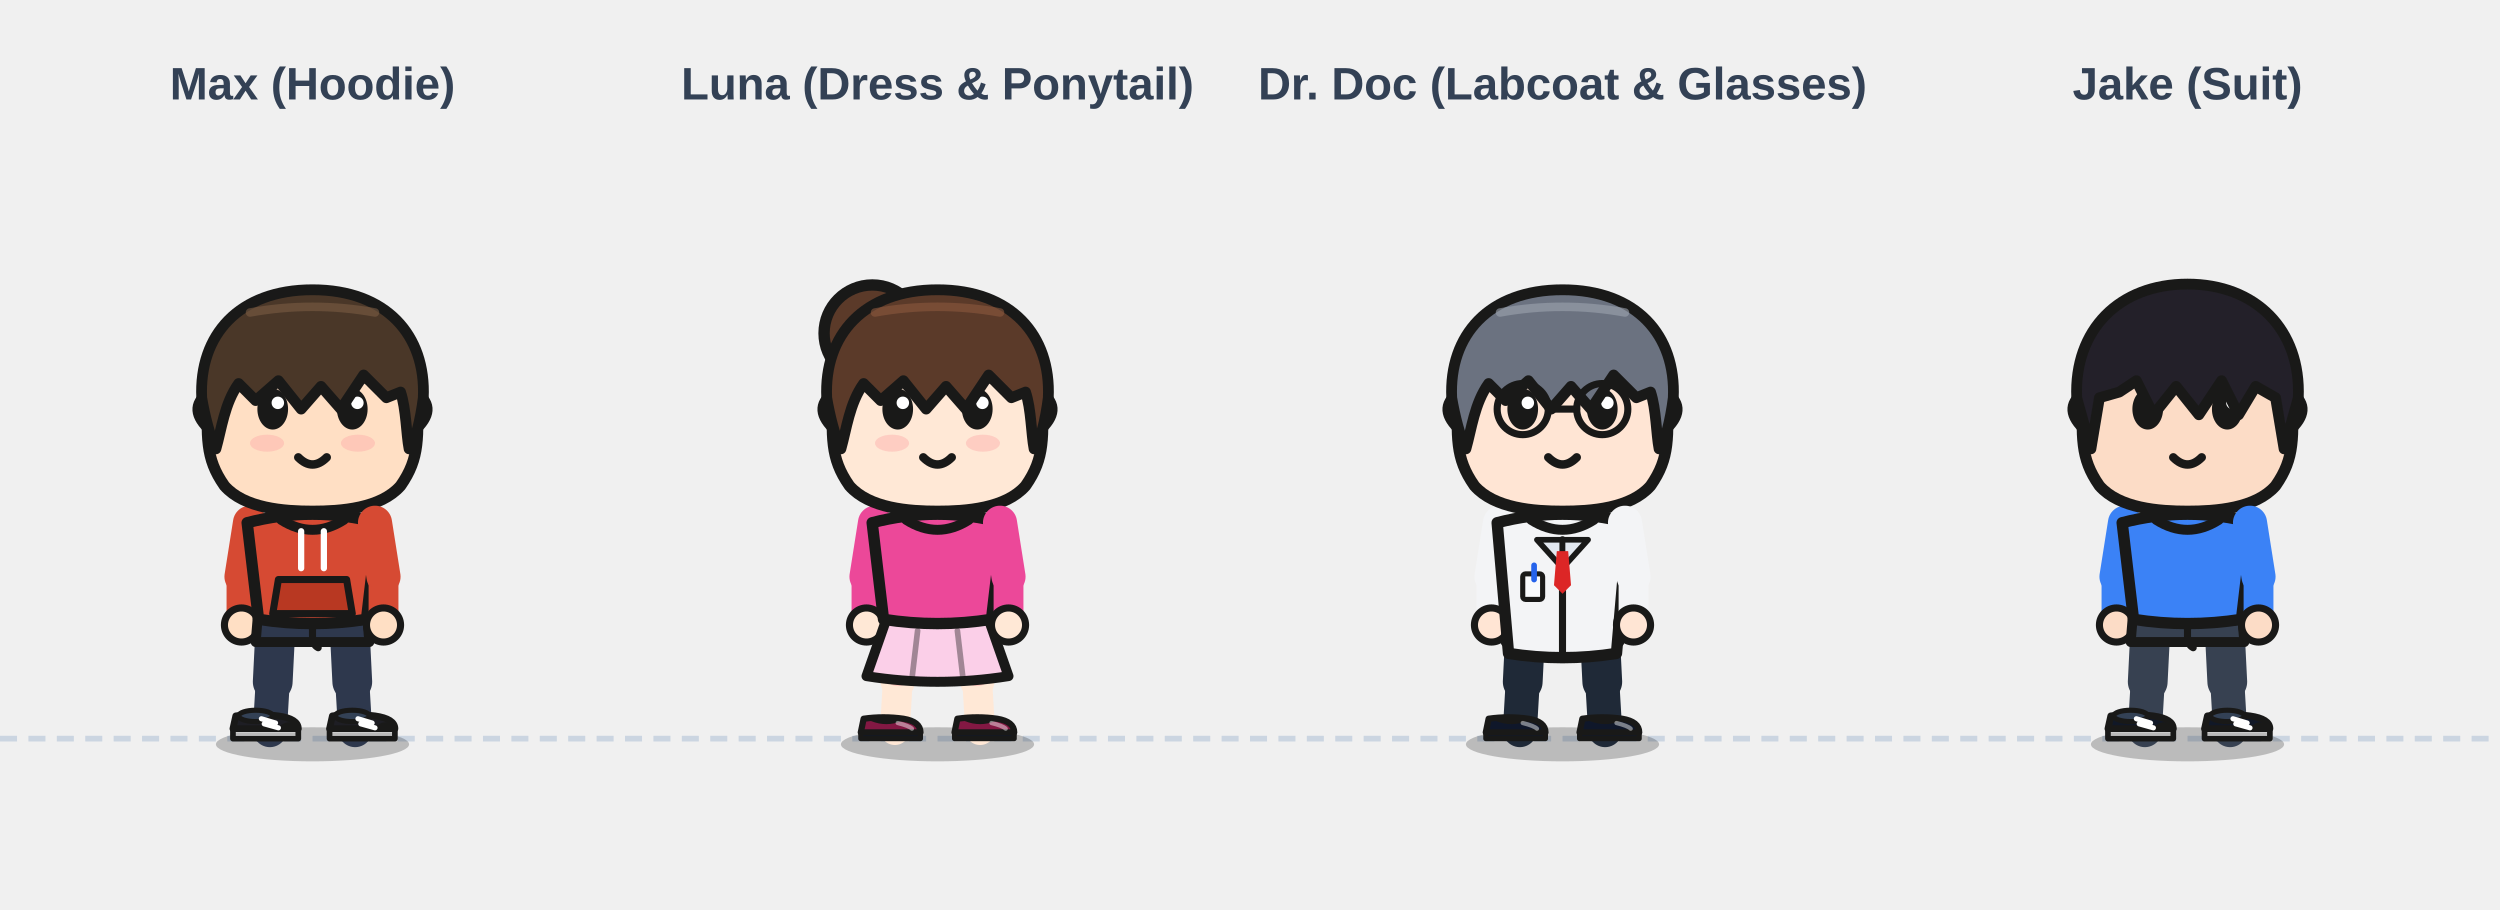
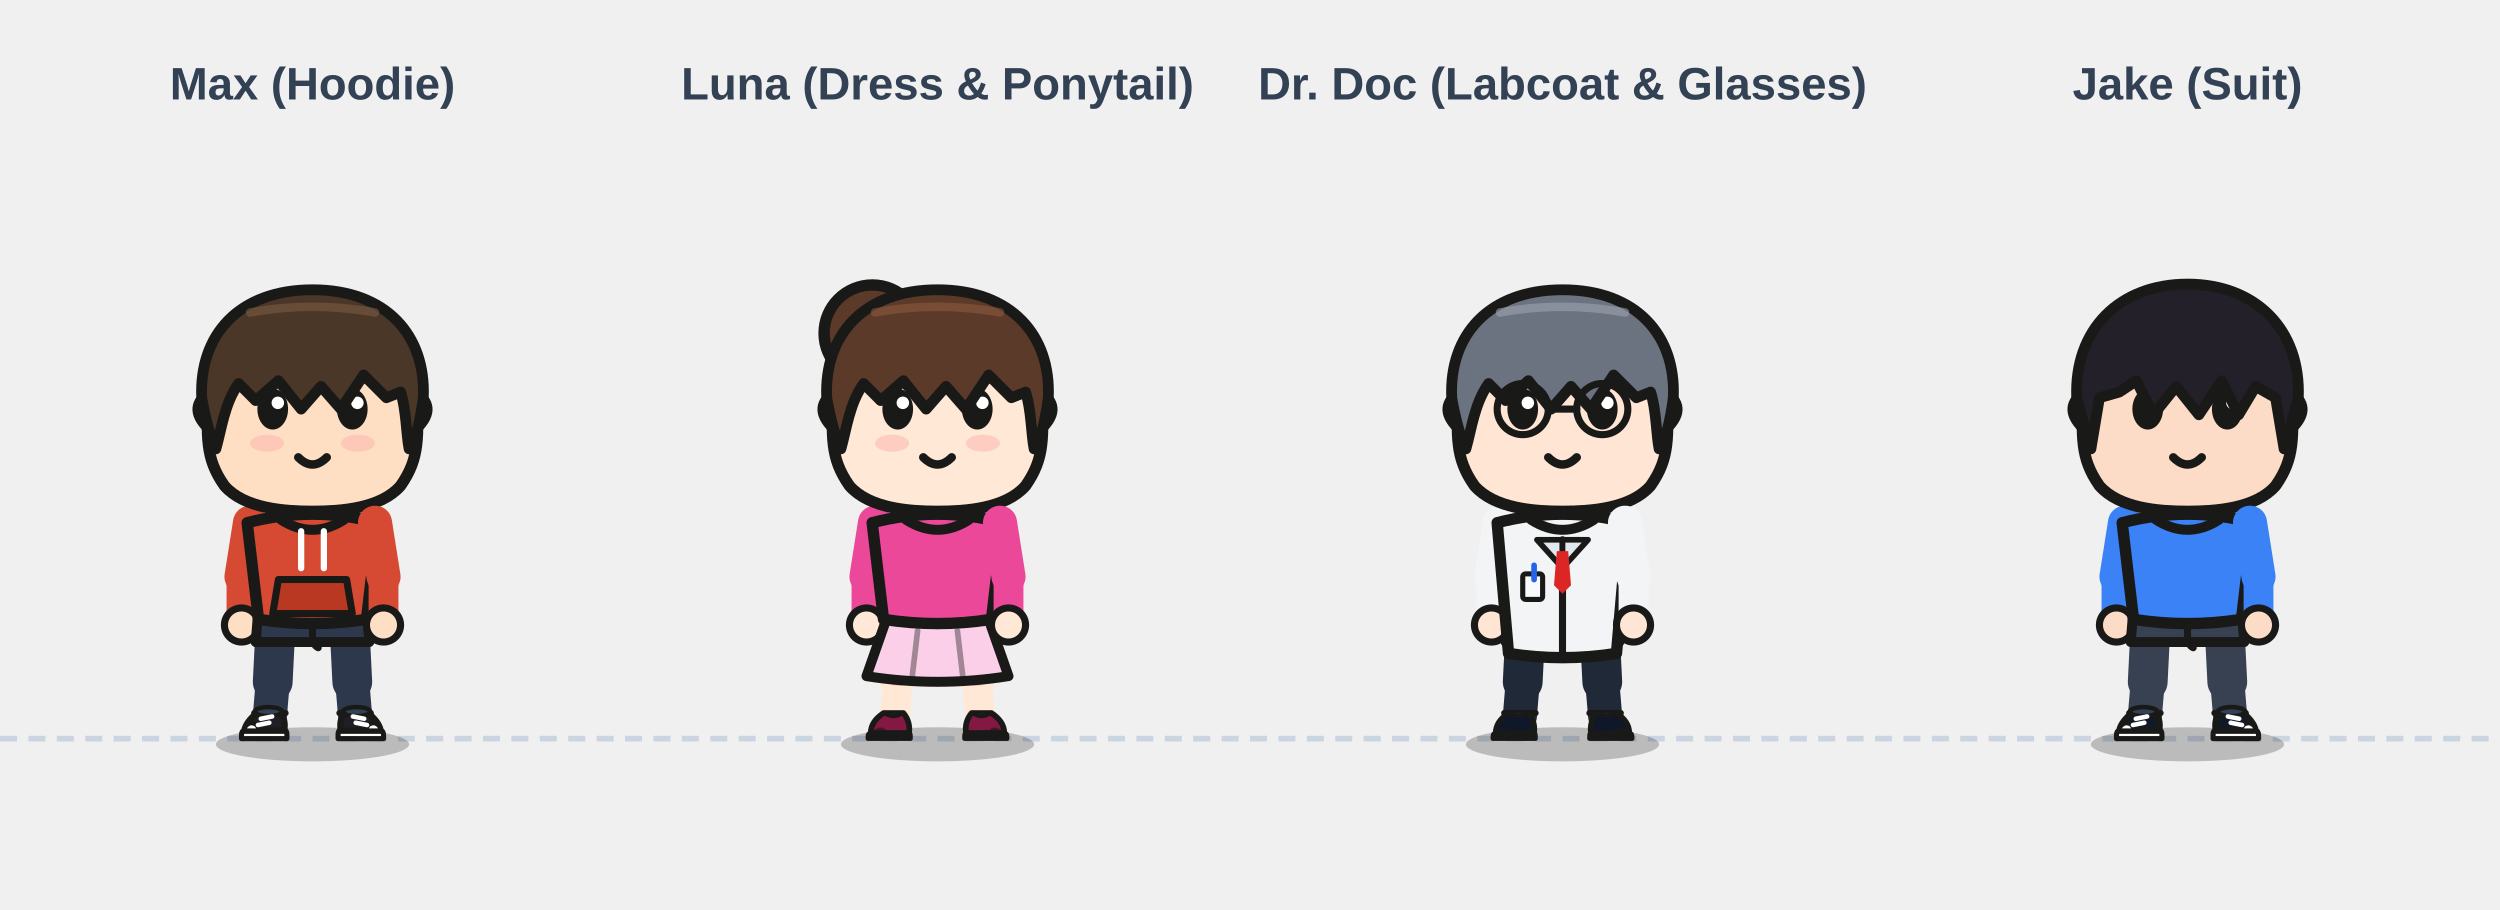
<svg xmlns="http://www.w3.org/2000/svg" viewBox="0 0 880 320" width="880" height="320" style="background:#ffffff;">
  <line x1="0" y1="260" x2="880" y2="260" stroke="#cbd5e1" stroke-width="2" stroke-dasharray="6 4" />
  <text x="110" y="35" font-family="Arial, sans-serif" font-size="16" font-weight="bold" text-anchor="middle" fill="#334155">Max (Hoodie)</text>
  <g transform="translate(110 260)">
    <g transform="scale(1 1)" stroke-linecap="round" stroke-linejoin="round">
      <ellipse cx="0" cy="2" rx="34" ry="6" fill="rgba(0,0,0,0.22)" />
      <line x1="-22" y1="-76" x2="-25" y2="-57" stroke="#d64a33" stroke-width="12" />
      <line x1="-25" y1="-57" x2="-25" y2="-40" stroke="#d64a33" stroke-width="10.5" />
      <circle cx="-25" cy="-57" r="5.5" fill="#d64a33" />
      <circle cx="-25" cy="-40" r="6" fill="#ffdfc4" stroke="#191918" stroke-width="2.5" />
      <line x1="-13" y1="-40" x2="-14" y2="-20" stroke="#2e384d" stroke-width="14" stroke-linecap="round" />
-       <line x1="-14" y1="-20" x2="-15" y2="-3" stroke="#2e384d" stroke-width="12" stroke-linecap="round" />
+       <line x1="-14" y1="-20" x2="-15" y2="-8" stroke="#2e384d" stroke-width="12" stroke-linecap="round" />
      <circle cx="-14" cy="-20" r="6.5" fill="#2e384d" />
-       <line x1="-21" y1="-5" x2="-9" y2="-5" stroke="#191918" stroke-width="2.5" stroke-linecap="round" />
-       <g transform="translate(-15 0) rotate(0)">
-         <path d="M -13 -3.5 L 10 -3.5 L 10 0 L -13 0 Z" fill="#ffffff" stroke="#191918" stroke-width="2" />
-         <line x1="-12" y1="-1.6" x2="9" y2="-1.6" stroke="#191918" stroke-width="1" opacity="0.3" />
-         <path d="M -12 -8 Q -5 -9 3 -8 Q 10 -7 10 -3.5 L -13 -3.5 Z" fill="#1e1e24" stroke="#191918" stroke-width="2.4" />
-         <path d="M 4 -3.5 Q 6 -6 10 -4 Q 10 -3.5 10 -3.5 Z" fill="#ffffff" stroke="#191918" stroke-width="1.8" />
-         <ellipse cx="-5" cy="-8" rx="6" ry="2" fill="#334155" stroke="#191918" stroke-width="1.8" />
-         <line x1="-3" y1="-7" x2="2" y2="-5.5" stroke="#ffffff" stroke-width="1.8" stroke-linecap="round" />
-         <line x1="-2" y1="-5.2" x2="3" y2="-3.8" stroke="#ffffff" stroke-width="1.8" stroke-linecap="round" />
+       <line x1="-20.5" y1="-9" x2="-9.5" y2="-9" stroke="#191918" stroke-width="2.2" stroke-linecap="round" />
+       <g id="right-shoe-front" transform="translate(-15 0) scale(-1 1) rotate(0)">
+         <path d="M -5.5 -2.8 L 9 -2.8 Q 10 -2.8 10 -1.2 L 10 0 L -6 0 L -6 -1.2 Q -6 -2.8 -5.5 -2.8 Z" fill="#ffffff" stroke="#191918" stroke-width="1.8" />
+         <path d="M -5 -2.8 Q -5.8 -6.5 -3.5 -9.5 L 4 -9.5 Q 8.5 -6 9 -2.8 Z" fill="#1e1e24" stroke="#191918" stroke-width="2.2" />
+         <ellipse cx="0.5" cy="-9.5" rx="4.8" ry="1.6" fill="#334155" stroke="#191918" stroke-width="1.6" />
+         <path d="M 4 -2.8 Q 4 -5.5 6.8 -5.5 Q 9 -4.8 9 -2.8 Z" fill="#ffffff" stroke="#191918" stroke-width="1.6" />
+         <line x1="-0.8" y1="-7.8" x2="3.2" y2="-7.0" stroke="#ffffff" stroke-width="1.6" stroke-linecap="round" />
+         <line x1="0.2" y1="-5.6" x2="4.2" y2="-4.8" stroke="#ffffff" stroke-width="1.6" stroke-linecap="round" />
      </g>
      <line x1="13" y1="-40" x2="14" y2="-20" stroke="#2e384d" stroke-width="14" stroke-linecap="round" />
-       <line x1="14" y1="-20" x2="15" y2="-3" stroke="#2e384d" stroke-width="12" stroke-linecap="round" />
+       <line x1="14" y1="-20" x2="15" y2="-8" stroke="#2e384d" stroke-width="12" stroke-linecap="round" />
      <circle cx="14" cy="-20" r="6.5" fill="#2e384d" />
-       <line x1="9" y1="-5" x2="21" y2="-5" stroke="#191918" stroke-width="2.5" stroke-linecap="round" />
-       <g transform="translate(15 0) rotate(0)">
-         <path d="M -9 -3.5 L 14 -3.5 L 14 0 L -9 0 Z" fill="#ffffff" stroke="#191918" stroke-width="2" />
-         <line x1="-8" y1="-1.6" x2="13" y2="-1.6" stroke="#191918" stroke-width="1" opacity="0.3" />
-         <path d="M -8 -8 Q -1 -9 7 -8 Q 14 -7 14 -3.5 L -9 -3.5 Z" fill="#1e1e24" stroke="#191918" stroke-width="2.4" />
-         <path d="M 8 -3.5 Q 10 -6 14 -4 Q 14 -3.5 14 -3.5 Z" fill="#ffffff" stroke="#191918" stroke-width="1.8" />
-         <ellipse cx="-1" cy="-8" rx="6" ry="2" fill="#334155" stroke="#191918" stroke-width="1.8" />
-         <line x1="1" y1="-7" x2="6" y2="-5.5" stroke="#ffffff" stroke-width="1.8" stroke-linecap="round" />
-         <line x1="2" y1="-5.2" x2="7" y2="-3.8" stroke="#ffffff" stroke-width="1.8" stroke-linecap="round" />
+       <line x1="9.5" y1="-9" x2="20.5" y2="-9" stroke="#191918" stroke-width="2.2" stroke-linecap="round" />
+       <g id="left-shoe-front" transform="translate(15 0) scale(1 1) rotate(0)">
+         <path d="M -5.5 -2.8 L 9 -2.8 Q 10 -2.8 10 -1.2 L 10 0 L -6 0 L -6 -1.2 Q -6 -2.8 -5.5 -2.8 Z" fill="#ffffff" stroke="#191918" stroke-width="1.8" />
+         <path d="M -5 -2.8 Q -5.8 -6.5 -3.5 -9.5 L 4 -9.5 Q 8.5 -6 9 -2.8 Z" fill="#1e1e24" stroke="#191918" stroke-width="2.2" />
+         <ellipse cx="0.5" cy="-9.5" rx="4.8" ry="1.6" fill="#334155" stroke="#191918" stroke-width="1.6" />
+         <path d="M 4 -2.8 Q 4 -5.5 6.8 -5.5 Q 9 -4.8 9 -2.8 Z" fill="#ffffff" stroke="#191918" stroke-width="1.6" />
+         <line x1="-0.8" y1="-7.8" x2="3.2" y2="-7.0" stroke="#ffffff" stroke-width="1.6" stroke-linecap="round" />
+         <line x1="0.2" y1="-5.6" x2="4.2" y2="-4.8" stroke="#ffffff" stroke-width="1.6" stroke-linecap="round" />
      </g>
      <polygon points="-19,-46 19,-46 20,-34 -20,-34" fill="#2e384d" stroke="#191918" stroke-width="3.5" />
      <path d="M 0 -44 L 0 -36 Q 0 -33 2 -32" stroke="#191918" stroke-width="2.5" stroke-linecap="round" fill="none" />
      <line x1="-18" y1="-45" x2="18" y2="-45" stroke="#191918" stroke-width="2" opacity="0.5" />
      <path d="M -8 -90 L 8 -90 L 10 -74 L -10 -74 Z" fill="#ffdfc4" stroke="#191918" stroke-width="3" />
      <ellipse cx="0" cy="-87" rx="8" ry="3" fill="rgba(0,0,0,0.12)" />
      <path d="M -23 -76 Q 0 -82 23 -76 L 19 -42 Q 0 -39 -19 -42 Z" fill="#d64a33" stroke="#191918" stroke-width="4" />
      <path d="M -11 -77 Q 0 -70 11 -77" stroke="#191918" stroke-width="3.5" fill="none" />
      <path d="M -12 -56 L 12 -56 L 14 -44 L -14 -44 Z" fill="#b83822" stroke="#191918" stroke-width="2.5" />
      <line x1="-4" y1="-73" x2="-4" y2="-60" stroke="#ffffff" stroke-width="2.2" stroke-linecap="round" />
      <line x1="4" y1="-73" x2="4" y2="-60" stroke="#ffffff" stroke-width="2.2" stroke-linecap="round" />
      <g transform="translate(0 -118)">
        <path d="M 0 -36 C 23 -36, 37 -22, 37 -4 C 37 12, 38 19, 31 29 C 24 37, 10 38, 0 38 C -10 38, -24 37, -31 29 C -38 19, -37 12, -37 -4 C -37 -22, -23 -36, 0 -36 Z" fill="#ffdfc4" stroke="#191918" stroke-width="4" />
        <g stroke="#191918" stroke-width="3">
          <path d="M -37 -4 Q -45 2 -36 10" fill="#ffdfc4" />
          <path d="M 37 -4 Q 45 2 36 10" fill="#ffdfc4" />
        </g>
        <ellipse cx="-16" cy="14" rx="6" ry="3" fill="#fca5a5" opacity="0.4" />
        <ellipse cx="16" cy="14" rx="6" ry="3" fill="#fca5a5" opacity="0.4" />
        <ellipse cx="-14" cy="2" rx="5.4" ry="7.2" fill="#191918" />
        <circle cx="-12.2" cy="-0.2" r="2.2" fill="#ffffff" />
        <ellipse cx="14" cy="2" rx="5.4" ry="7.2" fill="#191918" />
        <circle cx="15.8" cy="-0.2" r="2.2" fill="#ffffff" />
        <path d="M -20 -8 Q -14 -10 -8 -8" stroke="#191918" stroke-width="2.8" stroke-linecap="round" fill="none" />
        <path d="M 8 -8 Q 14 -10 20 -8" stroke="#191918" stroke-width="2.8" stroke-linecap="round" fill="none" />
        <path d="M -5 19 Q 0 24 5 19" stroke="#191918" stroke-width="3" stroke-linecap="round" fill="none" />
        <path d="M -39 -2 C -40 -24, -26 -40, 0 -40 C 26 -40, 40 -24, 39 -2 C 38 6, 36 14, 34 16 C 33 11, 33 2, 31 -4 L 26 -2 L 18 -10 L 10 2 L 3 -6 L -4 2 L -12 -8 L -20 -1 L -26 -7 C -31 0, -32 9, -34 16 C -36 12, -38 4, -39 -2 Z" fill="#4a3728" stroke="#191918" stroke-width="3.8" />
        <path d="M -22 -32 Q 0 -36 22 -32" stroke="#7a5c43" stroke-width="3" stroke-linecap="round" fill="none" opacity="0.6" />
      </g>
      <line x1="22" y1="-76" x2="25" y2="-57" stroke="#d64a33" stroke-width="12" />
      <line x1="25" y1="-57" x2="25" y2="-40" stroke="#d64a33" stroke-width="10.5" />
      <circle cx="25" cy="-57" r="5.5" fill="#d64a33" />
      <g transform="translate(25 -40)">
        <circle cx="0" cy="0" r="6" fill="#ffdfc4" stroke="#191918" stroke-width="2.5" />
      </g>
    </g>
  </g>
  <text x="330" y="35" font-family="Arial, sans-serif" font-size="16" font-weight="bold" text-anchor="middle" fill="#334155">Luna (Dress &amp; Ponytail)</text>
  <g transform="translate(330 260)">
    <g transform="scale(1 1)" stroke-linecap="round" stroke-linejoin="round">
      <ellipse cx="0" cy="2" rx="34" ry="6" fill="rgba(0,0,0,0.22)" />
      <line x1="-22" y1="-76" x2="-25" y2="-57" stroke="#ec4899" stroke-width="12" />
      <line x1="-25" y1="-57" x2="-25" y2="-40" stroke="#ec4899" stroke-width="10.5" />
      <circle cx="-25" cy="-57" r="5.5" fill="#ec4899" />
      <circle cx="-25" cy="-40" r="6" fill="#ffe8d6" stroke="#191918" stroke-width="2.5" />
      <line x1="-13" y1="-40" x2="-14" y2="-20" stroke="#ffe8d6" stroke-width="12" stroke-linecap="round" />
-       <line x1="-14" y1="-20" x2="-15" y2="-3" stroke="#ffe8d6" stroke-width="10.5" stroke-linecap="round" />
+       <line x1="-14" y1="-20" x2="-15" y2="-8" stroke="#ffe8d6" stroke-width="10.5" stroke-linecap="round" />
      <circle cx="-14" cy="-20" r="5.5" fill="#ffe8d6" />
      <ellipse cx="-14" cy="-20" rx="3" ry="1.5" fill="#fca5a5" opacity="0.5" />
-       <g transform="translate(-15 0) rotate(0)">
-         <path d="M -12 -2.2 L 9 -2.2 L 9 0 L -12 0 Z" fill="#0f172a" stroke="#191918" stroke-width="1.8" />
-         <path d="M -11 -7 Q -4 -8 3 -7 Q 9 -6 9 -2.2 L -12 -2.2 Z" fill="#831843" stroke="#191918" stroke-width="2.2" />
-         <path d="M -8 -7 Q -3 -5 2 -7" stroke="#191918" stroke-width="1.8" fill="none" />
-         <path d="M 1 -5.5 Q 5 -4.5 6 -3.5" stroke="#ffffff" stroke-width="1.5" stroke-linecap="round" fill="none" opacity="0.45" />
+       <g id="right-shoe-front" transform="translate(-15 0) scale(-1 1) rotate(0)">
+         <path d="M -5 -2 L 8.5 -2 Q 9.5 -2 9.5 -0.8 L 9.5 0 L -5.5 0 L -5.5 -0.8 Q -5.5 -2 -5 -2 Z" fill="#0f172a" stroke="#191918" stroke-width="1.6" />
+         <path d="M -5 -2 Q -5.5 -6 -3 -9 L 4 -9 Q 8.5 -6 8.5 -2 Z" fill="#831843" stroke="#191918" stroke-width="2" />
+         <path d="M -2.5 -9 Q 0.5 -7 3.5 -9" fill="#1e293b" stroke="#191918" stroke-width="1.6" />
+         <path d="M 3.5 -2 Q 4.5 -4.5 7.5 -2" fill="none" stroke="#191918" stroke-width="1.4" opacity="0.6" />
      </g>
      <line x1="13" y1="-40" x2="14" y2="-20" stroke="#ffe8d6" stroke-width="12" stroke-linecap="round" />
-       <line x1="14" y1="-20" x2="15" y2="-3" stroke="#ffe8d6" stroke-width="10.5" stroke-linecap="round" />
+       <line x1="14" y1="-20" x2="15" y2="-8" stroke="#ffe8d6" stroke-width="10.5" stroke-linecap="round" />
      <circle cx="14" cy="-20" r="5.5" fill="#ffe8d6" />
      <ellipse cx="14" cy="-20" rx="3" ry="1.5" fill="#fca5a5" opacity="0.5" />
-       <g transform="translate(15 0) rotate(0)">
-         <path d="M -9 -2.2 L 12 -2.2 L 12 0 L -9 0 Z" fill="#0f172a" stroke="#191918" stroke-width="1.8" />
-         <path d="M -8 -7 Q -1 -8 6 -7 Q 12 -6 12 -2.2 L -9 -2.2 Z" fill="#831843" stroke="#191918" stroke-width="2.2" />
-         <path d="M -5 -7 Q 0 -5 5 -7" stroke="#191918" stroke-width="1.8" fill="none" />
-         <path d="M 4 -5.5 Q 8 -4.5 9 -3.5" stroke="#ffffff" stroke-width="1.5" stroke-linecap="round" fill="none" opacity="0.45" />
+       <g id="left-shoe-front" transform="translate(15 0) scale(1 1) rotate(0)">
+         <path d="M -5 -2 L 8.5 -2 Q 9.5 -2 9.5 -0.8 L 9.5 0 L -5.5 0 L -5.5 -0.8 Q -5.5 -2 -5 -2 Z" fill="#0f172a" stroke="#191918" stroke-width="1.6" />
+         <path d="M -5 -2 Q -5.5 -6 -3 -9 L 4 -9 Q 8.5 -6 8.5 -2 Z" fill="#831843" stroke="#191918" stroke-width="2" />
+         <path d="M -2.5 -9 Q 0.5 -7 3.5 -9" fill="#1e293b" stroke="#191918" stroke-width="1.6" />
+         <path d="M 3.5 -2 Q 4.5 -4.5 7.5 -2" fill="none" stroke="#191918" stroke-width="1.4" opacity="0.6" />
      </g>
      <path d="M -18 -42 L 18 -42 L 25 -22 Q 0 -18 -25 -22 Z" fill="#fbcfe8" stroke="#191918" stroke-width="3.5" />
      <path d="M -7 -38 L -9 -21" stroke="#191918" stroke-width="2" stroke-linecap="round" opacity="0.4" />
      <path d="M 7 -38 L 9 -21" stroke="#191918" stroke-width="2" stroke-linecap="round" opacity="0.4" />
      <path d="M -8 -90 L 8 -90 L 10 -74 L -10 -74 Z" fill="#ffe8d6" stroke="#191918" stroke-width="3" />
      <ellipse cx="0" cy="-87" rx="8" ry="3" fill="rgba(0,0,0,0.12)" />
      <path d="M -23 -76 Q 0 -82 23 -76 L 19 -42 Q 0 -39 -19 -42 Z" fill="#ec4899" stroke="#191918" stroke-width="4" />
      <path d="M -11 -77 Q 0 -70 11 -77" stroke="#191918" stroke-width="3.5" fill="none" />
      <g transform="translate(0 -118)">
        <circle cx="-22.932" cy="-24.696" r="17" fill="#5b3a29" stroke="#191918" stroke-width="4" />
        <path d="M 0 -36 C 23 -36, 37 -22, 37 -4 C 37 12, 38 19, 31 29 C 24 37, 10 38, 0 38 C -10 38, -24 37, -31 29 C -38 19, -37 12, -37 -4 C -37 -22, -23 -36, 0 -36 Z" fill="#ffe8d6" stroke="#191918" stroke-width="4" />
        <g stroke="#191918" stroke-width="3">
          <path d="M -37 -4 Q -45 2 -36 10" fill="#ffe8d6" />
          <path d="M 37 -4 Q 45 2 36 10" fill="#ffe8d6" />
        </g>
        <ellipse cx="-16" cy="14" rx="6" ry="3" fill="#fca5a5" opacity="0.4" />
        <ellipse cx="16" cy="14" rx="6" ry="3" fill="#fca5a5" opacity="0.4" />
        <ellipse cx="-14" cy="2" rx="5.4" ry="7.2" fill="#191918" />
        <circle cx="-12.2" cy="-0.2" r="2.2" fill="#ffffff" />
        <ellipse cx="14" cy="2" rx="5.4" ry="7.2" fill="#191918" />
        <circle cx="15.8" cy="-0.2" r="2.2" fill="#ffffff" />
        <path d="M -20 -8 Q -14 -10 -8 -8" stroke="#191918" stroke-width="2.8" stroke-linecap="round" fill="none" />
        <path d="M 8 -8 Q 14 -10 20 -8" stroke="#191918" stroke-width="2.8" stroke-linecap="round" fill="none" />
        <path d="M -5 19 Q 0 24 5 19" stroke="#191918" stroke-width="3" stroke-linecap="round" fill="none" />
        <path d="M -39 -2 C -40 -24, -26 -40, 0 -40 C 26 -40, 40 -24, 39 -2 C 38 6, 36 14, 34 16 C 33 11, 33 2, 31 -4 L 26 -2 L 18 -10 L 10 2 L 3 -6 L -4 2 L -12 -8 L -20 -1 L -26 -7 C -31 0, -32 9, -34 16 C -36 12, -38 4, -39 -2 Z" fill="#5b3a29" stroke="#191918" stroke-width="3.8" />
        <path d="M -22 -32 Q 0 -36 22 -32" stroke="#8c583e" stroke-width="3" stroke-linecap="round" fill="none" opacity="0.6" />
      </g>
      <line x1="22" y1="-76" x2="25" y2="-57" stroke="#ec4899" stroke-width="12" />
      <line x1="25" y1="-57" x2="25" y2="-40" stroke="#ec4899" stroke-width="10.5" />
      <circle cx="25" cy="-57" r="5.5" fill="#ec4899" />
      <g transform="translate(25 -40)">
        <circle cx="0" cy="0" r="6" fill="#ffe8d6" stroke="#191918" stroke-width="2.5" />
      </g>
    </g>
  </g>
  <text x="550" y="35" font-family="Arial, sans-serif" font-size="16" font-weight="bold" text-anchor="middle" fill="#334155">Dr. Doc (Labcoat &amp; Glasses)</text>
  <g transform="translate(550 260)">
    <g transform="scale(1 1)" stroke-linecap="round" stroke-linejoin="round">
      <ellipse cx="0" cy="2" rx="34" ry="6" fill="rgba(0,0,0,0.22)" />
      <line x1="-22" y1="-76" x2="-25" y2="-57" stroke="#f3f4f6" stroke-width="12" />
      <line x1="-25" y1="-57" x2="-25" y2="-40" stroke="#f3f4f6" stroke-width="10.5" />
      <circle cx="-25" cy="-57" r="5.5" fill="#f3f4f6" />
      <circle cx="-25" cy="-40" r="6" fill="#ffe5d4" stroke="#191918" stroke-width="2.5" />
      <line x1="-13" y1="-40" x2="-14" y2="-20" stroke="#1f2937" stroke-width="14" stroke-linecap="round" />
-       <line x1="-14" y1="-20" x2="-15" y2="-3" stroke="#1f2937" stroke-width="12" stroke-linecap="round" />
+       <line x1="-14" y1="-20" x2="-15" y2="-8" stroke="#1f2937" stroke-width="12" stroke-linecap="round" />
      <circle cx="-14" cy="-20" r="6.5" fill="#1f2937" />
-       <line x1="-21" y1="-5" x2="-9" y2="-5" stroke="#191918" stroke-width="2.5" stroke-linecap="round" />
-       <g transform="translate(-15 0) rotate(0)">
-         <path d="M -12 -2.2 L 9 -2.2 L 9 0 L -12 0 Z" fill="#0f172a" stroke="#191918" stroke-width="1.8" />
-         <path d="M -11 -7 Q -4 -8 3 -7 Q 9 -6 9 -2.2 L -12 -2.2 Z" fill="#0f172a" stroke="#191918" stroke-width="2.2" />
-         <path d="M -8 -7 Q -3 -5 2 -7" stroke="#191918" stroke-width="1.8" fill="none" />
-         <path d="M 1 -5.5 Q 5 -4.5 6 -3.5" stroke="#ffffff" stroke-width="1.5" stroke-linecap="round" fill="none" opacity="0.45" />
+       <line x1="-20.5" y1="-9" x2="-9.5" y2="-9" stroke="#191918" stroke-width="2.2" stroke-linecap="round" />
+       <g id="right-shoe-front" transform="translate(-15 0) scale(-1 1) rotate(0)">
+         <path d="M -5 -2 L 8.5 -2 Q 9.5 -2 9.5 -0.8 L 9.5 0 L -5.5 0 L -5.5 -0.8 Q -5.5 -2 -5 -2 Z" fill="#0f172a" stroke="#191918" stroke-width="1.6" />
+         <path d="M -5 -2 Q -5.5 -6 -3 -9 L 4 -9 Q 8.5 -6 8.5 -2 Z" fill="#0f172a" stroke="#191918" stroke-width="2" />
+         <path d="M -2.5 -9 Q 0.5 -7 3.5 -9" fill="#1e293b" stroke="#191918" stroke-width="1.6" />
+         <path d="M 3.5 -2 Q 4.5 -4.5 7.5 -2" fill="none" stroke="#191918" stroke-width="1.4" opacity="0.6" />
      </g>
      <line x1="13" y1="-40" x2="14" y2="-20" stroke="#1f2937" stroke-width="14" stroke-linecap="round" />
-       <line x1="14" y1="-20" x2="15" y2="-3" stroke="#1f2937" stroke-width="12" stroke-linecap="round" />
+       <line x1="14" y1="-20" x2="15" y2="-8" stroke="#1f2937" stroke-width="12" stroke-linecap="round" />
      <circle cx="14" cy="-20" r="6.5" fill="#1f2937" />
-       <line x1="9" y1="-5" x2="21" y2="-5" stroke="#191918" stroke-width="2.5" stroke-linecap="round" />
-       <g transform="translate(15 0) rotate(0)">
-         <path d="M -9 -2.2 L 12 -2.2 L 12 0 L -9 0 Z" fill="#0f172a" stroke="#191918" stroke-width="1.8" />
-         <path d="M -8 -7 Q -1 -8 6 -7 Q 12 -6 12 -2.2 L -9 -2.2 Z" fill="#0f172a" stroke="#191918" stroke-width="2.2" />
-         <path d="M -5 -7 Q 0 -5 5 -7" stroke="#191918" stroke-width="1.8" fill="none" />
-         <path d="M 4 -5.5 Q 8 -4.5 9 -3.5" stroke="#ffffff" stroke-width="1.5" stroke-linecap="round" fill="none" opacity="0.45" />
+       <line x1="9.5" y1="-9" x2="20.5" y2="-9" stroke="#191918" stroke-width="2.2" stroke-linecap="round" />
+       <g id="left-shoe-front" transform="translate(15 0) scale(1 1) rotate(0)">
+         <path d="M -5 -2 L 8.5 -2 Q 9.5 -2 9.5 -0.8 L 9.5 0 L -5.5 0 L -5.5 -0.8 Q -5.5 -2 -5 -2 Z" fill="#0f172a" stroke="#191918" stroke-width="1.6" />
+         <path d="M -5 -2 Q -5.5 -6 -3 -9 L 4 -9 Q 8.5 -6 8.5 -2 Z" fill="#0f172a" stroke="#191918" stroke-width="2" />
+         <path d="M -2.5 -9 Q 0.5 -7 3.5 -9" fill="#1e293b" stroke="#191918" stroke-width="1.6" />
+         <path d="M 3.5 -2 Q 4.5 -4.5 7.5 -2" fill="none" stroke="#191918" stroke-width="1.4" opacity="0.6" />
      </g>
      <polygon points="-19,-46 19,-46 20,-34 -20,-34" fill="#1f2937" stroke="#191918" stroke-width="3.5" />
      <path d="M 0 -44 L 0 -36 Q 0 -33 2 -32" stroke="#191918" stroke-width="2.5" stroke-linecap="round" fill="none" />
      <line x1="-18" y1="-45" x2="18" y2="-45" stroke="#191918" stroke-width="2" opacity="0.5" />
      <path d="M -8 -90 L 8 -90 L 10 -74 L -10 -74 Z" fill="#ffe5d4" stroke="#191918" stroke-width="3" />
      <ellipse cx="0" cy="-87" rx="8" ry="3" fill="rgba(0,0,0,0.12)" />
      <path d="M -23 -76 Q 0 -82 23 -76 L 19 -30 Q 0 -27 -19 -30 Z" fill="#f3f4f6" stroke="#191918" stroke-width="4" />
      <path d="M -11 -77 Q 0 -70 11 -77" stroke="#191918" stroke-width="3.5" fill="none" />
      <line x1="0" y1="-70" x2="0" y2="-30" stroke="#191918" stroke-width="2.5" />
      <polygon points="-9,-70 0,-60 0,-70" fill="#e2e8f0" stroke="#191918" stroke-width="2" />
      <polygon points="9,-70 0,-60 0,-70" fill="#e2e8f0" stroke="#191918" stroke-width="2" />
      <rect x="-14" y="-58" width="7" height="9" rx="1" fill="#f8fafc" stroke="#191918" stroke-width="1.8" />
      <line x1="-10" y1="-61" x2="-10" y2="-56" stroke="#2563eb" stroke-width="2" />
      <polygon points="-2,-66 2,-66 3,-54 0,-51 -3,-54" fill="#dc2626" />
      <g transform="translate(0 -118)">
        <path d="M 0 -36 C 23 -36, 37 -22, 37 -4 C 37 12, 38 19, 31 29 C 24 37, 10 38, 0 38 C -10 38, -24 37, -31 29 C -38 19, -37 12, -37 -4 C -37 -22, -23 -36, 0 -36 Z" fill="#ffe5d4" stroke="#191918" stroke-width="4" />
        <g stroke="#191918" stroke-width="3">
          <path d="M -37 -4 Q -45 2 -36 10" fill="#ffe5d4" />
          <path d="M 37 -4 Q 45 2 36 10" fill="#ffe5d4" />
        </g>
        <ellipse cx="-14" cy="2" rx="5.4" ry="7.2" fill="#191918" />
        <circle cx="-12.2" cy="-0.2" r="2.2" fill="#ffffff" />
        <ellipse cx="14" cy="2" rx="5.4" ry="7.2" fill="#191918" />
        <circle cx="15.8" cy="-0.2" r="2.2" fill="#ffffff" />
        <path d="M -20 -8 Q -14 -10 -8 -8" stroke="#191918" stroke-width="2.8" stroke-linecap="round" fill="none" />
        <path d="M 8 -8 Q 14 -10 20 -8" stroke="#191918" stroke-width="2.8" stroke-linecap="round" fill="none" />
        <path d="M -5 19 Q 0 24 5 19" stroke="#191918" stroke-width="3" stroke-linecap="round" fill="none" />
        <path d="M -39 -2 C -40 -24, -26 -40, 0 -40 C 26 -40, 40 -24, 39 -2 C 38 6, 36 14, 34 16 C 33 11, 33 2, 31 -4 L 26 -2 L 18 -10 L 10 2 L 3 -6 L -4 2 L -12 -8 L -20 -1 L -26 -7 C -31 0, -32 9, -34 16 C -36 12, -38 4, -39 -2 Z" fill="#6b7280" stroke="#191918" stroke-width="3.8" />
        <path d="M -22 -32 Q 0 -36 22 -32" stroke="#9ca3af" stroke-width="3" stroke-linecap="round" fill="none" opacity="0.6" />
        <circle cx="-14" cy="2" r="9" stroke="#191918" stroke-width="2.5" fill="none" />
        <circle cx="14" cy="2" r="9" stroke="#191918" stroke-width="2.5" fill="none" />
        <line x1="-5" y1="2" x2="5" y2="2" stroke="#191918" stroke-width="2.5" />
      </g>
      <line x1="22" y1="-76" x2="25" y2="-57" stroke="#f3f4f6" stroke-width="12" />
      <line x1="25" y1="-57" x2="25" y2="-40" stroke="#f3f4f6" stroke-width="10.5" />
      <circle cx="25" cy="-57" r="5.5" fill="#f3f4f6" />
      <g transform="translate(25 -40)">
        <circle cx="0" cy="0" r="6" fill="#ffe5d4" stroke="#191918" stroke-width="2.5" />
      </g>
    </g>
  </g>
  <text x="770" y="35" font-family="Arial, sans-serif" font-size="16" font-weight="bold" text-anchor="middle" fill="#334155">Jake (Suit)</text>
  <g transform="translate(770 260)">
    <g transform="scale(1 1)" stroke-linecap="round" stroke-linejoin="round">
      <ellipse cx="0" cy="2" rx="34" ry="6" fill="rgba(0,0,0,0.22)" />
      <line x1="-22" y1="-76" x2="-25" y2="-57" stroke="#3b82f6" stroke-width="12" />
      <line x1="-25" y1="-57" x2="-25" y2="-40" stroke="#3b82f6" stroke-width="10.5" />
      <circle cx="-25" cy="-57" r="5.5" fill="#3b82f6" />
      <circle cx="-25" cy="-40" r="6" fill="#fcdcc6" stroke="#191918" stroke-width="2.5" />
      <line x1="-13" y1="-40" x2="-14" y2="-20" stroke="#374151" stroke-width="14" stroke-linecap="round" />
-       <line x1="-14" y1="-20" x2="-15" y2="-3" stroke="#374151" stroke-width="12" stroke-linecap="round" />
+       <line x1="-14" y1="-20" x2="-15" y2="-8" stroke="#374151" stroke-width="12" stroke-linecap="round" />
      <circle cx="-14" cy="-20" r="6.5" fill="#374151" />
-       <line x1="-21" y1="-5" x2="-9" y2="-5" stroke="#191918" stroke-width="2.5" stroke-linecap="round" />
-       <g transform="translate(-15 0) rotate(0)">
-         <path d="M -13 -3.5 L 10 -3.5 L 10 0 L -13 0 Z" fill="#ffffff" stroke="#191918" stroke-width="2" />
-         <line x1="-12" y1="-1.6" x2="9" y2="-1.6" stroke="#191918" stroke-width="1" opacity="0.3" />
-         <path d="M -12 -8 Q -5 -9 3 -8 Q 10 -7 10 -3.5 L -13 -3.5 Z" fill="#111827" stroke="#191918" stroke-width="2.4" />
-         <path d="M 4 -3.5 Q 6 -6 10 -4 Q 10 -3.5 10 -3.5 Z" fill="#ffffff" stroke="#191918" stroke-width="1.8" />
-         <ellipse cx="-5" cy="-8" rx="6" ry="2" fill="#334155" stroke="#191918" stroke-width="1.8" />
-         <line x1="-3" y1="-7" x2="2" y2="-5.5" stroke="#ffffff" stroke-width="1.8" stroke-linecap="round" />
-         <line x1="-2" y1="-5.2" x2="3" y2="-3.8" stroke="#ffffff" stroke-width="1.8" stroke-linecap="round" />
+       <line x1="-20.5" y1="-9" x2="-9.5" y2="-9" stroke="#191918" stroke-width="2.2" stroke-linecap="round" />
+       <g id="right-shoe-front" transform="translate(-15 0) scale(-1 1) rotate(0)">
+         <path d="M -5.5 -2.8 L 9 -2.8 Q 10 -2.8 10 -1.2 L 10 0 L -6 0 L -6 -1.2 Q -6 -2.8 -5.5 -2.8 Z" fill="#ffffff" stroke="#191918" stroke-width="1.8" />
+         <path d="M -5 -2.8 Q -5.8 -6.5 -3.5 -9.5 L 4 -9.5 Q 8.5 -6 9 -2.8 Z" fill="#111827" stroke="#191918" stroke-width="2.2" />
+         <ellipse cx="0.5" cy="-9.5" rx="4.8" ry="1.6" fill="#334155" stroke="#191918" stroke-width="1.6" />
+         <path d="M 4 -2.8 Q 4 -5.5 6.8 -5.5 Q 9 -4.8 9 -2.8 Z" fill="#ffffff" stroke="#191918" stroke-width="1.6" />
+         <line x1="-0.8" y1="-7.8" x2="3.2" y2="-7.0" stroke="#ffffff" stroke-width="1.6" stroke-linecap="round" />
+         <line x1="0.2" y1="-5.6" x2="4.2" y2="-4.8" stroke="#ffffff" stroke-width="1.6" stroke-linecap="round" />
      </g>
      <line x1="13" y1="-40" x2="14" y2="-20" stroke="#374151" stroke-width="14" stroke-linecap="round" />
-       <line x1="14" y1="-20" x2="15" y2="-3" stroke="#374151" stroke-width="12" stroke-linecap="round" />
+       <line x1="14" y1="-20" x2="15" y2="-8" stroke="#374151" stroke-width="12" stroke-linecap="round" />
      <circle cx="14" cy="-20" r="6.5" fill="#374151" />
-       <line x1="9" y1="-5" x2="21" y2="-5" stroke="#191918" stroke-width="2.5" stroke-linecap="round" />
-       <g transform="translate(15 0) rotate(0)">
-         <path d="M -9 -3.5 L 14 -3.5 L 14 0 L -9 0 Z" fill="#ffffff" stroke="#191918" stroke-width="2" />
-         <line x1="-8" y1="-1.6" x2="13" y2="-1.6" stroke="#191918" stroke-width="1" opacity="0.3" />
-         <path d="M -8 -8 Q -1 -9 7 -8 Q 14 -7 14 -3.5 L -9 -3.5 Z" fill="#111827" stroke="#191918" stroke-width="2.4" />
-         <path d="M 8 -3.5 Q 10 -6 14 -4 Q 14 -3.5 14 -3.5 Z" fill="#ffffff" stroke="#191918" stroke-width="1.8" />
-         <ellipse cx="-1" cy="-8" rx="6" ry="2" fill="#334155" stroke="#191918" stroke-width="1.8" />
-         <line x1="1" y1="-7" x2="6" y2="-5.5" stroke="#ffffff" stroke-width="1.8" stroke-linecap="round" />
-         <line x1="2" y1="-5.2" x2="7" y2="-3.8" stroke="#ffffff" stroke-width="1.8" stroke-linecap="round" />
+       <line x1="9.5" y1="-9" x2="20.5" y2="-9" stroke="#191918" stroke-width="2.2" stroke-linecap="round" />
+       <g id="left-shoe-front" transform="translate(15 0) scale(1 1) rotate(0)">
+         <path d="M -5.5 -2.8 L 9 -2.8 Q 10 -2.8 10 -1.2 L 10 0 L -6 0 L -6 -1.2 Q -6 -2.8 -5.5 -2.8 Z" fill="#ffffff" stroke="#191918" stroke-width="1.8" />
+         <path d="M -5 -2.8 Q -5.8 -6.5 -3.5 -9.5 L 4 -9.5 Q 8.5 -6 9 -2.8 Z" fill="#111827" stroke="#191918" stroke-width="2.2" />
+         <ellipse cx="0.5" cy="-9.5" rx="4.8" ry="1.6" fill="#334155" stroke="#191918" stroke-width="1.6" />
+         <path d="M 4 -2.8 Q 4 -5.5 6.8 -5.5 Q 9 -4.8 9 -2.8 Z" fill="#ffffff" stroke="#191918" stroke-width="1.6" />
+         <line x1="-0.8" y1="-7.8" x2="3.2" y2="-7.0" stroke="#ffffff" stroke-width="1.6" stroke-linecap="round" />
+         <line x1="0.2" y1="-5.6" x2="4.2" y2="-4.8" stroke="#ffffff" stroke-width="1.6" stroke-linecap="round" />
      </g>
      <polygon points="-19,-46 19,-46 20,-34 -20,-34" fill="#374151" stroke="#191918" stroke-width="3.5" />
      <path d="M 0 -44 L 0 -36 Q 0 -33 2 -32" stroke="#191918" stroke-width="2.5" stroke-linecap="round" fill="none" />
      <line x1="-18" y1="-45" x2="18" y2="-45" stroke="#191918" stroke-width="2" opacity="0.5" />
      <path d="M -8 -90 L 8 -90 L 10 -74 L -10 -74 Z" fill="#fcdcc6" stroke="#191918" stroke-width="3" />
      <ellipse cx="0" cy="-87" rx="8" ry="3" fill="rgba(0,0,0,0.12)" />
      <path d="M -23 -76 Q 0 -82 23 -76 L 19 -42 Q 0 -39 -19 -42 Z" fill="#3b82f6" stroke="#191918" stroke-width="4" />
      <path d="M -11 -77 Q 0 -70 11 -77" stroke="#191918" stroke-width="3.5" fill="none" />
      <g transform="translate(0 -118)">
        <path d="M 0 -36 C 23 -36, 37 -22, 37 -4 C 37 12, 38 19, 31 29 C 24 37, 10 38, 0 38 C -10 38, -24 37, -31 29 C -38 19, -37 12, -37 -4 C -37 -22, -23 -36, 0 -36 Z" fill="#fcdcc6" stroke="#191918" stroke-width="4" />
        <g stroke="#191918" stroke-width="3">
          <path d="M -37 -4 Q -45 2 -36 10" fill="#fcdcc6" />
          <path d="M 37 -4 Q 45 2 36 10" fill="#fcdcc6" />
        </g>
        <ellipse cx="-14" cy="2" rx="5.4" ry="7.2" fill="#191918" />
        <circle cx="-12.2" cy="-0.2" r="2.2" fill="#ffffff" />
        <ellipse cx="14" cy="2" rx="5.4" ry="7.2" fill="#191918" />
        <circle cx="15.8" cy="-0.2" r="2.2" fill="#ffffff" />
        <path d="M -20 -8 Q -14 -10 -8 -8" stroke="#191918" stroke-width="2.8" stroke-linecap="round" fill="none" />
        <path d="M 8 -8 Q 14 -10 20 -8" stroke="#191918" stroke-width="2.8" stroke-linecap="round" fill="none" />
        <path d="M -5 19 Q 0 24 5 19" stroke="#191918" stroke-width="3" stroke-linecap="round" fill="none" />
        <path d="M -39 -2 C -40 -26, -24 -42, 0 -42 C 24 -42, 40 -26, 39 -2 L 34 16 L 31 -2 L 24 -6 L 18 4 L 12 -8 L 4 4 L -4 -6 L -12 4 L -18 -8 L -24 -4 L -31 -2 L -34 16 Z" fill="#232029" stroke="#191918" stroke-width="3.8" />
      </g>
      <line x1="22" y1="-76" x2="25" y2="-57" stroke="#3b82f6" stroke-width="12" />
      <line x1="25" y1="-57" x2="25" y2="-40" stroke="#3b82f6" stroke-width="10.5" />
      <circle cx="25" cy="-57" r="5.5" fill="#3b82f6" />
      <g transform="translate(25 -40)">
        <circle cx="0" cy="0" r="6" fill="#fcdcc6" stroke="#191918" stroke-width="2.5" />
      </g>
    </g>
  </g>
</svg>
